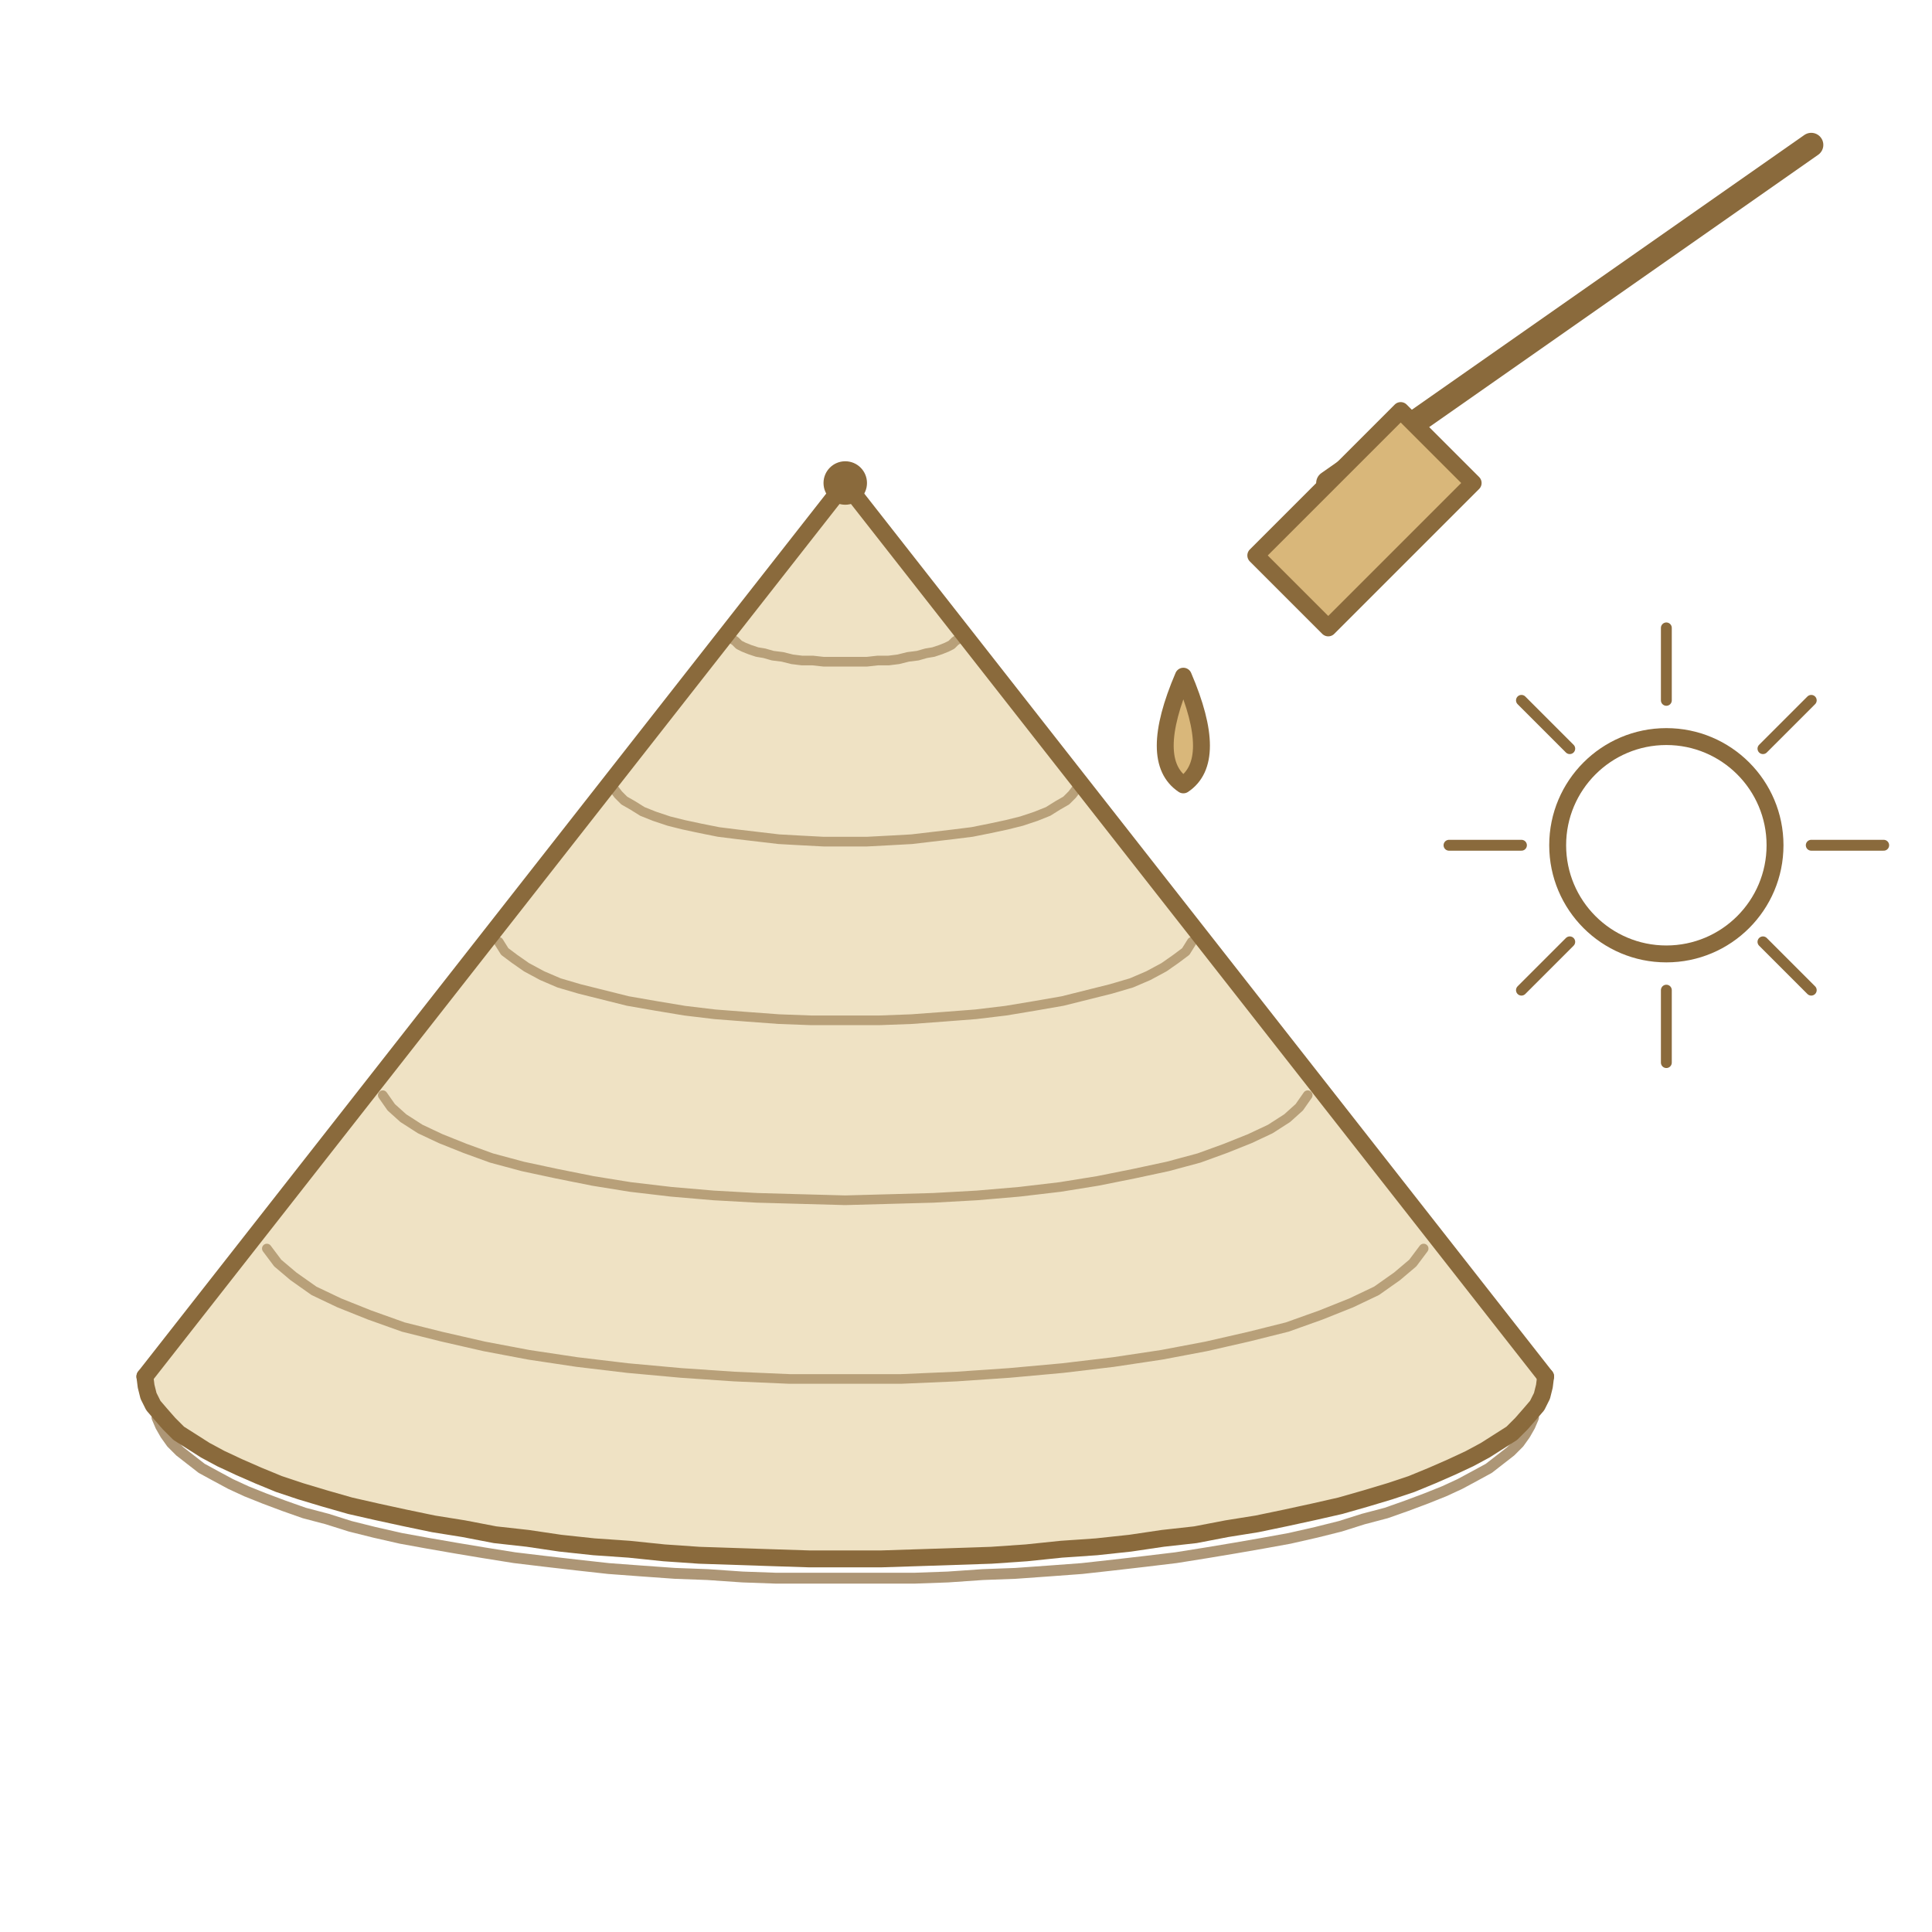
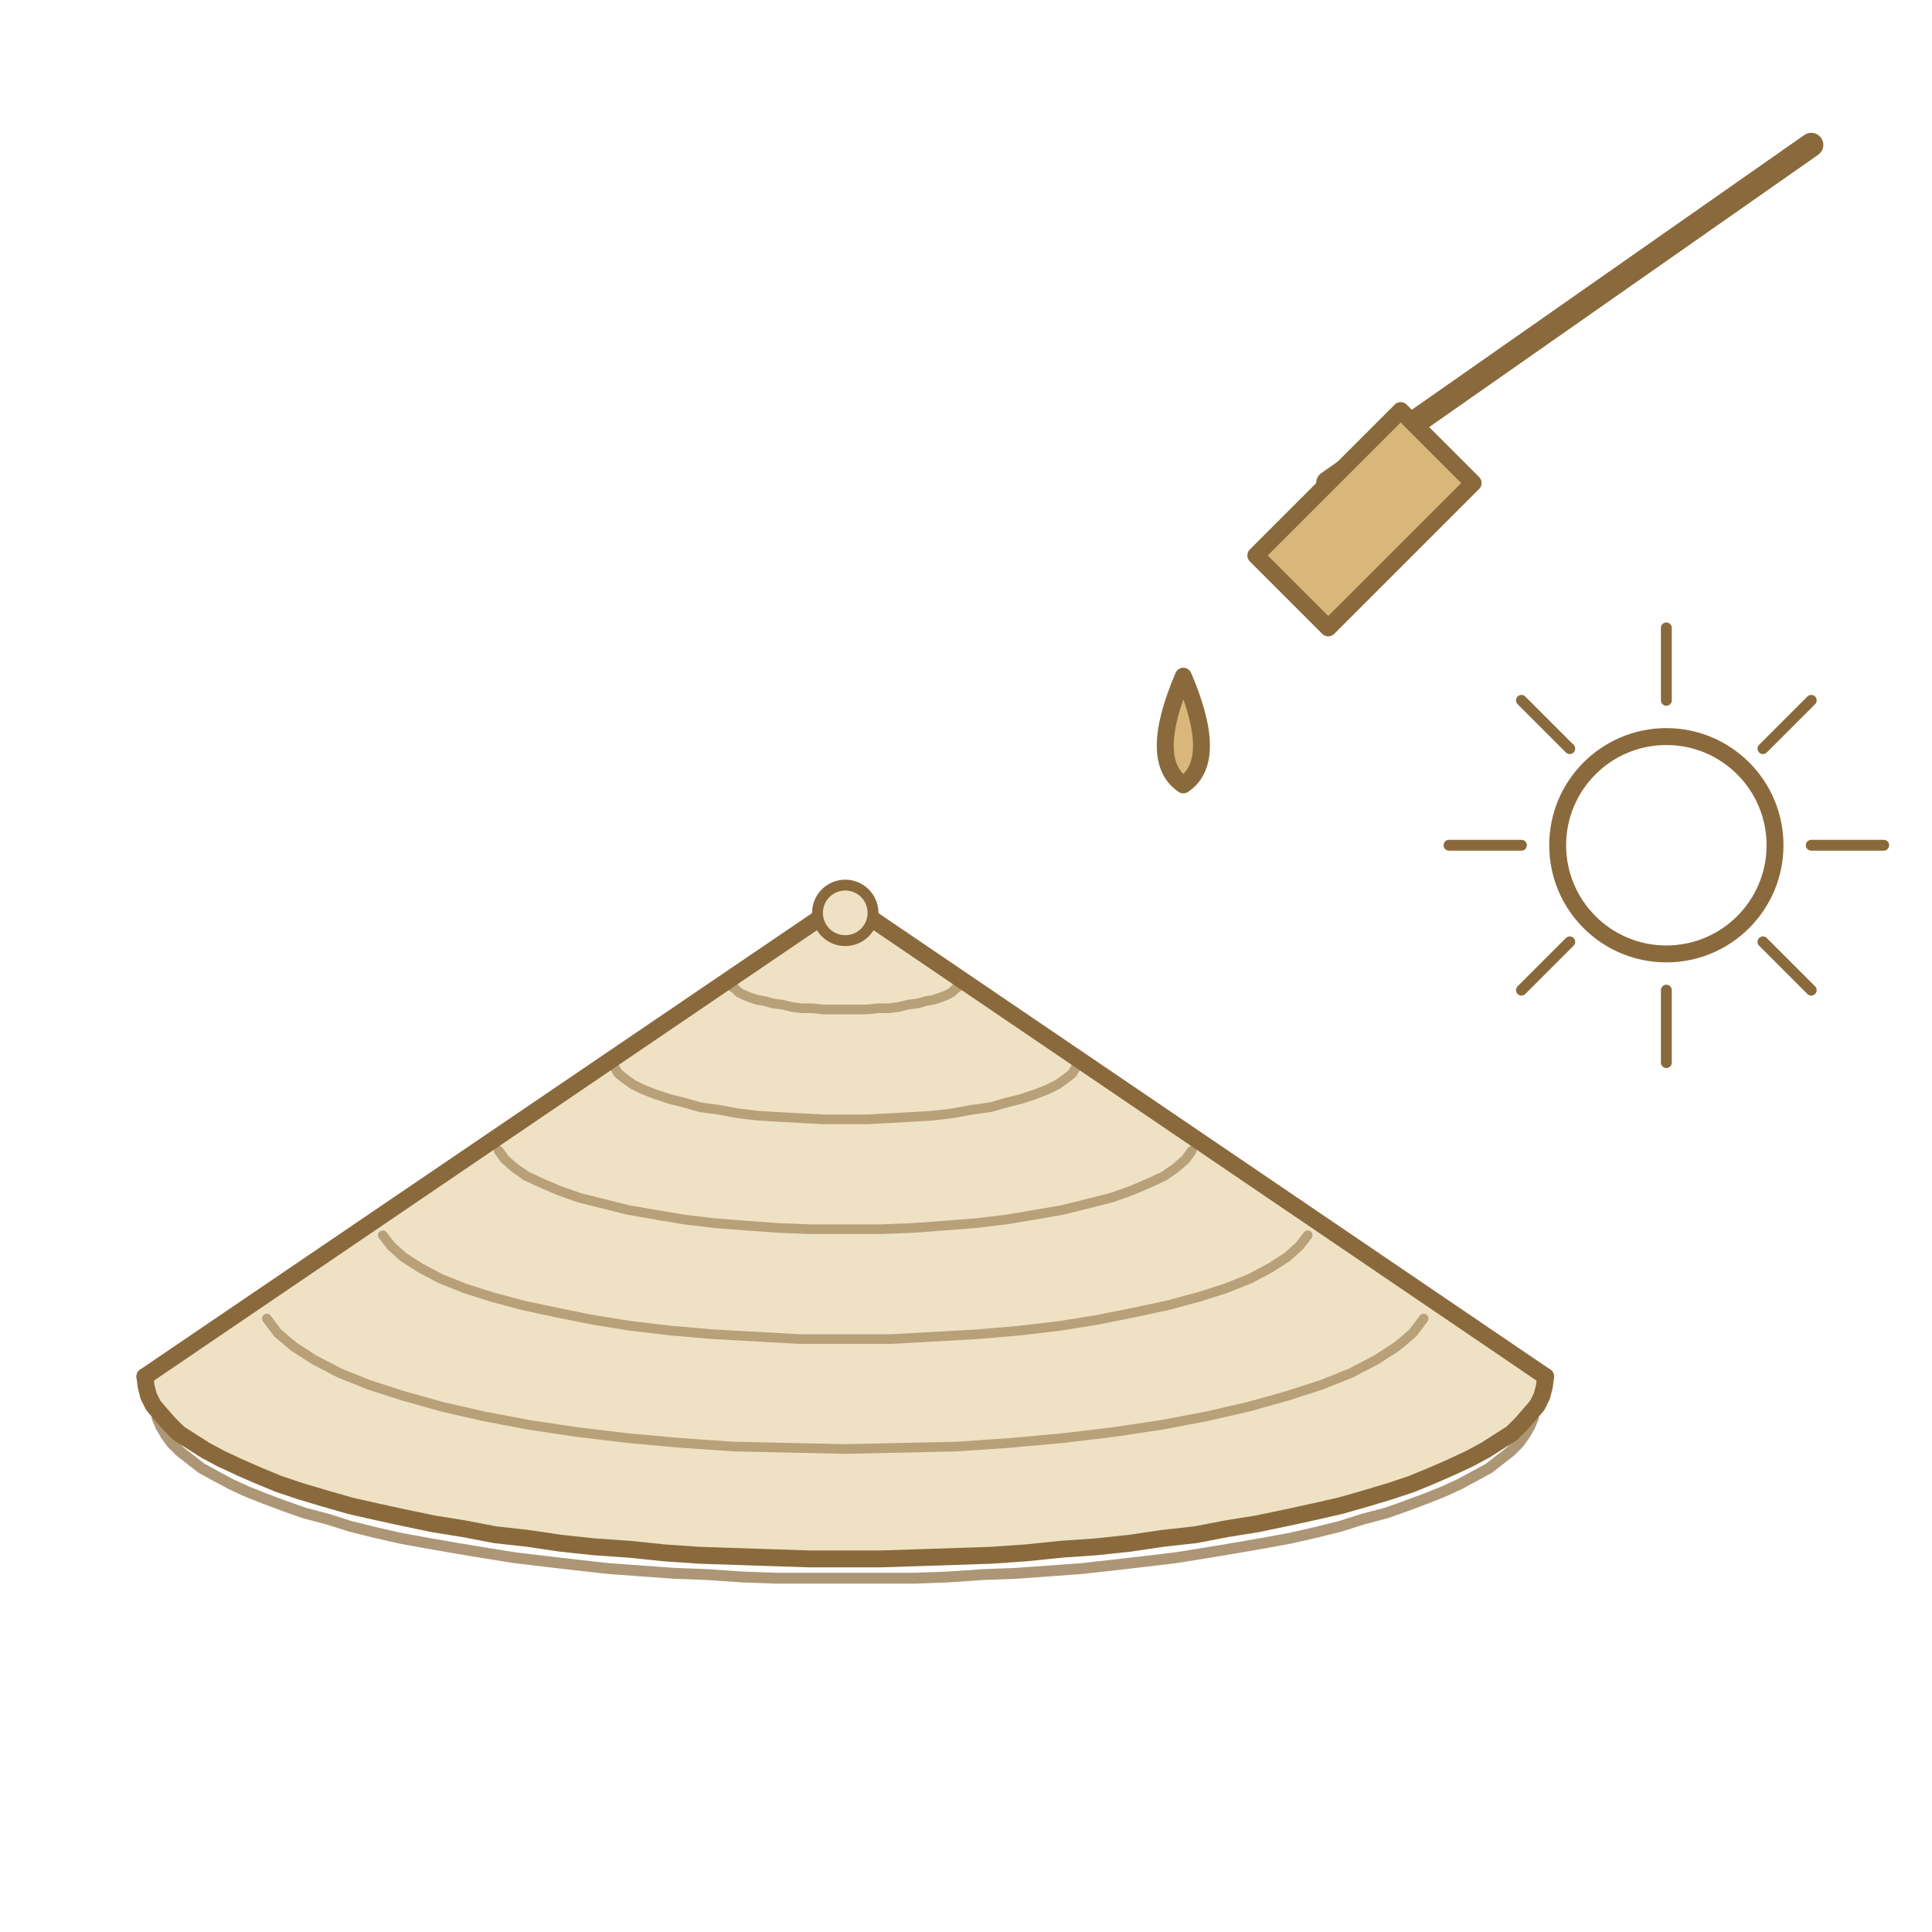
<svg xmlns="http://www.w3.org/2000/svg" viewBox="0 0 160 160" fill="none" stroke="#8a6a3c" stroke-width="1.4" stroke-linecap="round" stroke-linejoin="round">
-   <path d="M70 40 L128 114 L127.9 114.8 L127.7 115.6 L127.3 116.4 L126.7 117.1 L126 117.9 L125.2 118.7 L124.1 119.4 L123 120.1 L121.7 120.8 L120.2 121.5 L118.6 122.2 L116.9 122.9 L115.1 123.5 L113.1 124.1 L111 124.7 L108.8 125.2 L106.5 125.7 L104.1 126.2 L101.6 126.6 L99 127.1 L96.3 127.4 L93.6 127.8 L90.8 128.1 L87.9 128.3 L85 128.6 L82.1 128.8 L79.1 128.9 L76.1 129 L73 129.1 L70 129.1 L67 129.1 L63.9 129 L60.9 128.9 L57.9 128.8 L55 128.6 L52.1 128.3 L49.2 128.1 L46.4 127.8 L43.7 127.4 L41 127.1 L38.4 126.6 L35.9 126.2 L33.5 125.7 L31.2 125.2 L29 124.7 L26.9 124.1 L24.9 123.5 L23.1 122.9 L21.4 122.2 L19.8 121.5 L18.3 120.8 L17 120.1 L15.9 119.4 L14.8 118.7 L14 117.9 L13.3 117.1 L12.7 116.4 L12.3 115.6 L12.1 114.8 L12 114 L70 40 Z" fill="#efe2c4" stroke="none" />
-   <path d="M79.6 52.7 L79.4 52.9 L79.1 53.1 L78.8 53.4 L78.4 53.6 L77.9 53.8 L77.3 54 L76.7 54.1 L76 54.3 L75.2 54.4 L74.4 54.6 L73.6 54.7 L72.7 54.7 L71.8 54.8 L70.9 54.8 L70 54.8 L69.1 54.8 L68.2 54.8 L67.3 54.7 L66.4 54.7 L65.6 54.6 L64.8 54.4 L64 54.3 L63.3 54.1 L62.7 54 L62.1 53.8 L61.6 53.6 L61.2 53.4 L60.9 53.1 L60.6 52.9 L60.4 52.7" stroke-width="0.8" opacity=".55" />
-   <path d="M89.1 65.4 L88.8 65.8 L88.3 66.3 L87.6 66.7 L86.8 67.2 L85.8 67.6 L84.6 68 L83.4 68.3 L82 68.6 L80.5 68.9 L78.9 69.1 L77.2 69.3 L75.5 69.5 L73.7 69.6 L71.8 69.7 L70 69.7 L68.2 69.7 L66.3 69.6 L64.5 69.5 L62.8 69.3 L61.1 69.1 L59.5 68.9 L58 68.6 L56.6 68.3 L55.4 68 L54.2 67.6 L53.2 67.2 L52.4 66.7 L51.7 66.3 L51.2 65.8 L50.9 65.4" stroke-width="0.8" opacity=".55" />
-   <path d="M98.7 78 L98.2 78.8 L97.4 79.4 L96.4 80.1 L95.1 80.8 L93.7 81.4 L92 81.9 L90 82.4 L88 82.9 L85.7 83.3 L83.3 83.7 L80.8 84 L78.2 84.2 L75.5 84.4 L72.8 84.5 L70 84.5 L67.2 84.5 L64.5 84.4 L61.8 84.2 L59.2 84 L56.7 83.7 L54.3 83.3 L52 82.9 L50 82.4 L48 81.9 L46.3 81.4 L44.9 80.8 L43.6 80.1 L42.6 79.4 L41.8 78.8 L41.3 78" stroke-width="0.8" opacity=".55" />
-   <path d="M108.3 90.7 L107.6 91.7 L106.6 92.6 L105.2 93.5 L103.5 94.3 L101.5 95.1 L99.3 95.9 L96.7 96.6 L93.9 97.2 L90.9 97.8 L87.8 98.3 L84.4 98.7 L80.9 99 L77.3 99.2 L73.7 99.3 L70 99.4 L66.3 99.3 L62.7 99.2 L59.1 99 L55.6 98.7 L52.2 98.3 L49.1 97.8 L46.1 97.2 L43.3 96.6 L40.7 95.9 L38.5 95.1 L36.5 94.3 L34.8 93.5 L33.4 92.6 L32.4 91.7 L31.7 90.7" stroke-width="0.8" opacity=".55" />
-   <path d="M117.9 103.4 L117 104.6 L115.7 105.7 L114 106.9 L111.9 107.9 L109.4 108.9 L106.6 109.9 L103.4 110.7 L99.9 111.5 L96.2 112.2 L92.2 112.8 L88 113.3 L83.6 113.7 L79.2 114 L74.6 114.2 L70 114.2 L65.4 114.2 L60.8 114 L56.4 113.7 L52 113.3 L47.8 112.8 L43.8 112.2 L40.1 111.5 L36.6 110.7 L33.4 109.9 L30.6 108.9 L28.1 107.9 L26 106.9 L24.3 105.7 L23 104.6 L22.1 103.4" stroke-width="0.8" opacity=".55" />
-   <path d="M70 40 L12 114 M70 40 L128 114" />
+   <path d="M70 74.6 L128 114 L127.9 114.8 L127.7 115.6 L127.3 116.4 L126.7 117.1 L126 117.9 L125.2 118.7 L124.1 119.4 L123 120.1 L121.7 120.8 L120.2 121.5 L118.6 122.2 L116.9 122.9 L115.1 123.5 L113.1 124.1 L111 124.7 L108.8 125.2 L106.5 125.7 L104.1 126.2 L101.6 126.6 L99 127.1 L96.3 127.4 L93.6 127.8 L90.8 128.1 L87.9 128.3 L85 128.6 L82.1 128.8 L79.1 128.9 L76.1 129 L73 129.1 L70 129.1 L67 129.1 L63.9 129 L60.9 128.9 L57.9 128.8 L55 128.6 L52.1 128.3 L49.2 128.1 L46.4 127.8 L43.7 127.4 L41 127.1 L38.4 126.6 L35.9 126.2 L33.5 125.7 L31.2 125.2 L29 124.7 L26.9 124.1 L24.9 123.5 L23.1 122.9 L21.4 122.2 L19.8 121.5 L18.3 120.8 L17 120.1 L15.9 119.4 L14.8 118.7 L14 117.9 L13.3 117.1 L12.7 116.4 L12.3 115.6 L12.1 114.8 L12 114 L70 74.6 Z" fill="#efe2c4" stroke="none" />
+   <path d="M79.6 81.5 L79.4 81.7 L79.1 81.9 L78.8 82.2 L78.4 82.4 L77.9 82.6 L77.3 82.8 L76.7 82.9 L76 83.1 L75.2 83.2 L74.4 83.4 L73.6 83.5 L72.7 83.5 L71.8 83.6 L70.9 83.6 L70 83.6 L69.1 83.6 L68.2 83.6 L67.3 83.5 L66.4 83.5 L65.6 83.4 L64.8 83.2 L64 83.1 L63.3 82.9 L62.7 82.8 L62.1 82.6 L61.6 82.4 L61.2 82.2 L60.9 81.9 L60.6 81.7 L60.4 81.5" stroke-width="0.8" opacity=".55" />
+   <path d="M89.1 88.4 L88.8 88.9 L88.3 89.3 L87.6 89.8 L86.8 90.2 L85.8 90.6 L84.6 91 L83.4 91.3 L82 91.7 L80.5 91.9 L78.9 92.2 L77.2 92.4 L75.5 92.5 L73.7 92.6 L71.8 92.7 L70 92.7 L68.2 92.7 L66.3 92.6 L64.5 92.5 L62.8 92.4 L61.1 92.2 L59.5 91.9 L58 91.7 L56.6 91.3 L55.4 91 L54.2 90.6 L53.2 90.2 L52.4 89.8 L51.7 89.3 L51.2 88.9 L50.9 88.4" stroke-width="0.8" opacity=".55" />
+   <path d="M98.7 95.3 L98.2 96 L97.4 96.7 L96.4 97.4 L95.1 98 L93.7 98.6 L92 99.2 L90 99.7 L88 100.2 L85.7 100.6 L83.3 101 L80.8 101.3 L78.2 101.5 L75.5 101.7 L72.8 101.8 L70 101.8 L67.2 101.8 L64.5 101.7 L61.8 101.5 L59.2 101.3 L56.7 101 L54.3 100.6 L52 100.2 L50 99.7 L48 99.2 L46.3 98.6 L44.9 98 L43.6 97.4 L42.6 96.7 L41.8 96 L41.3 95.3" stroke-width="0.8" opacity=".55" />
+   <path d="M108.3 102.3 L107.6 103.2 L106.6 104.1 L105.2 105 L103.5 105.9 L101.5 106.7 L99.3 107.4 L96.7 108.1 L93.9 108.7 L90.9 109.3 L87.8 109.8 L84.4 110.2 L80.9 110.5 L77.3 110.7 L73.7 110.9 L70 110.9 L66.3 110.9 L62.7 110.7 L59.1 110.5 L55.6 110.2 L52.2 109.8 L49.1 109.3 L46.1 108.7 L43.3 108.1 L40.7 107.4 L38.5 106.7 L36.5 105.9 L34.8 105 L33.4 104.1 L32.4 103.2 L31.7 102.3" stroke-width="0.8" opacity=".55" />
+   <path d="M117.9 109.2 L117 110.4 L115.7 111.5 L114 112.6 L111.9 113.7 L109.4 114.7 L106.6 115.6 L103.4 116.5 L99.9 117.3 L96.2 118 L92.2 118.6 L88 119.1 L83.6 119.5 L79.2 119.8 L74.6 119.9 L70 120 L65.4 119.9 L60.8 119.8 L56.4 119.5 L52 119.1 L47.8 118.6 L43.8 118 L40.1 117.3 L36.6 116.5 L33.4 115.6 L30.6 114.7 L28.1 113.7 L26 112.6 L24.3 111.5 L23 110.4 L22.1 109.2" stroke-width="0.8" opacity=".55" />
+   <path d="M70 74.6 L12 114 M70 74.6 L128 114" />
  <path d="M128 114 L127.9 114.8 L127.7 115.6 L127.3 116.4 L126.7 117.1 L126 117.9 L125.2 118.7 L124.1 119.4 L123 120.1 L121.7 120.8 L120.2 121.5 L118.6 122.2 L116.9 122.9 L115.1 123.5 L113.1 124.1 L111 124.7 L108.8 125.2 L106.5 125.7 L104.1 126.2 L101.6 126.6 L99 127.1 L96.3 127.4 L93.6 127.8 L90.8 128.1 L87.9 128.3 L85 128.6 L82.1 128.8 L79.1 128.9 L76.1 129 L73 129.1 L70 129.1 L67 129.1 L63.9 129 L60.9 128.9 L57.9 128.8 L55 128.6 L52.1 128.3 L49.2 128.1 L46.4 127.8 L43.7 127.4 L41 127.1 L38.4 126.6 L35.9 126.2 L33.5 125.7 L31.2 125.2 L29 124.7 L26.9 124.1 L24.9 123.5 L23.1 122.9 L21.4 122.2 L19.8 121.5 L18.3 120.8 L17 120.1 L15.9 119.4 L14.8 118.7 L14 117.9 L13.3 117.1 L12.7 116.4 L12.3 115.6 L12.1 114.8 L12 114" />
  <path d="M127 117.4 L126.7 118.1 L126.3 118.8 L125.8 119.5 L125.1 120.2 L124.2 120.9 L123.3 121.6 L122.2 122.2 L120.9 122.9 L119.6 123.5 L118.1 124.1 L116.5 124.7 L114.8 125.3 L112.9 125.8 L111 126.4 L109 126.9 L106.8 127.4 L104.6 127.8 L102.3 128.2 L99.9 128.6 L97.4 129 L94.9 129.3 L92.3 129.6 L89.6 129.9 L86.9 130.1 L84.1 130.3 L81.4 130.4 L78.5 130.6 L75.7 130.7 L72.9 130.7 L70 130.7 L67.1 130.7 L64.3 130.7 L61.5 130.6 L58.6 130.4 L55.9 130.3 L53.1 130.1 L50.4 129.9 L47.7 129.6 L45.1 129.3 L42.6 129 L40.1 128.6 L37.7 128.2 L35.4 127.8 L33.2 127.4 L31 126.9 L29 126.4 L27.1 125.8 L25.2 125.3 L23.5 124.7 L21.9 124.1 L20.4 123.5 L19.1 122.9 L17.8 122.2 L16.7 121.6 L15.8 120.9 L14.9 120.2 L14.2 119.5 L13.7 118.8 L13.3 118.1 L13 117.4" stroke-width="0.9" opacity=".7" />
-   <circle cx="70" cy="40" r="1.8" fill="#8a6a3c" stroke="none" />
+   <circle cx="70" cy="75.6" r="2.3" fill="#efe2c4" stroke-width="0.9" />
  <path d="M110 40 L 150 12" stroke-width="2" />
  <path d="M104 46 L 116 34 L 122 40 L 110 52 Z" fill="#d9b77a" />
  <path d="M98 56 q -3 7 0 9 q 3 -2 0 -9 Z" fill="#d9b77a" />
  <circle cx="138" cy="70" r="9" />
  <path d="M138 52 v6 M138 82 v6 M120 70 h6 M150 70 h6 M126 58 l4 4 M146 78 l4 4 M150 58 l-4 4 M126 82 l4 -4" stroke-width="0.9" />
</svg>
